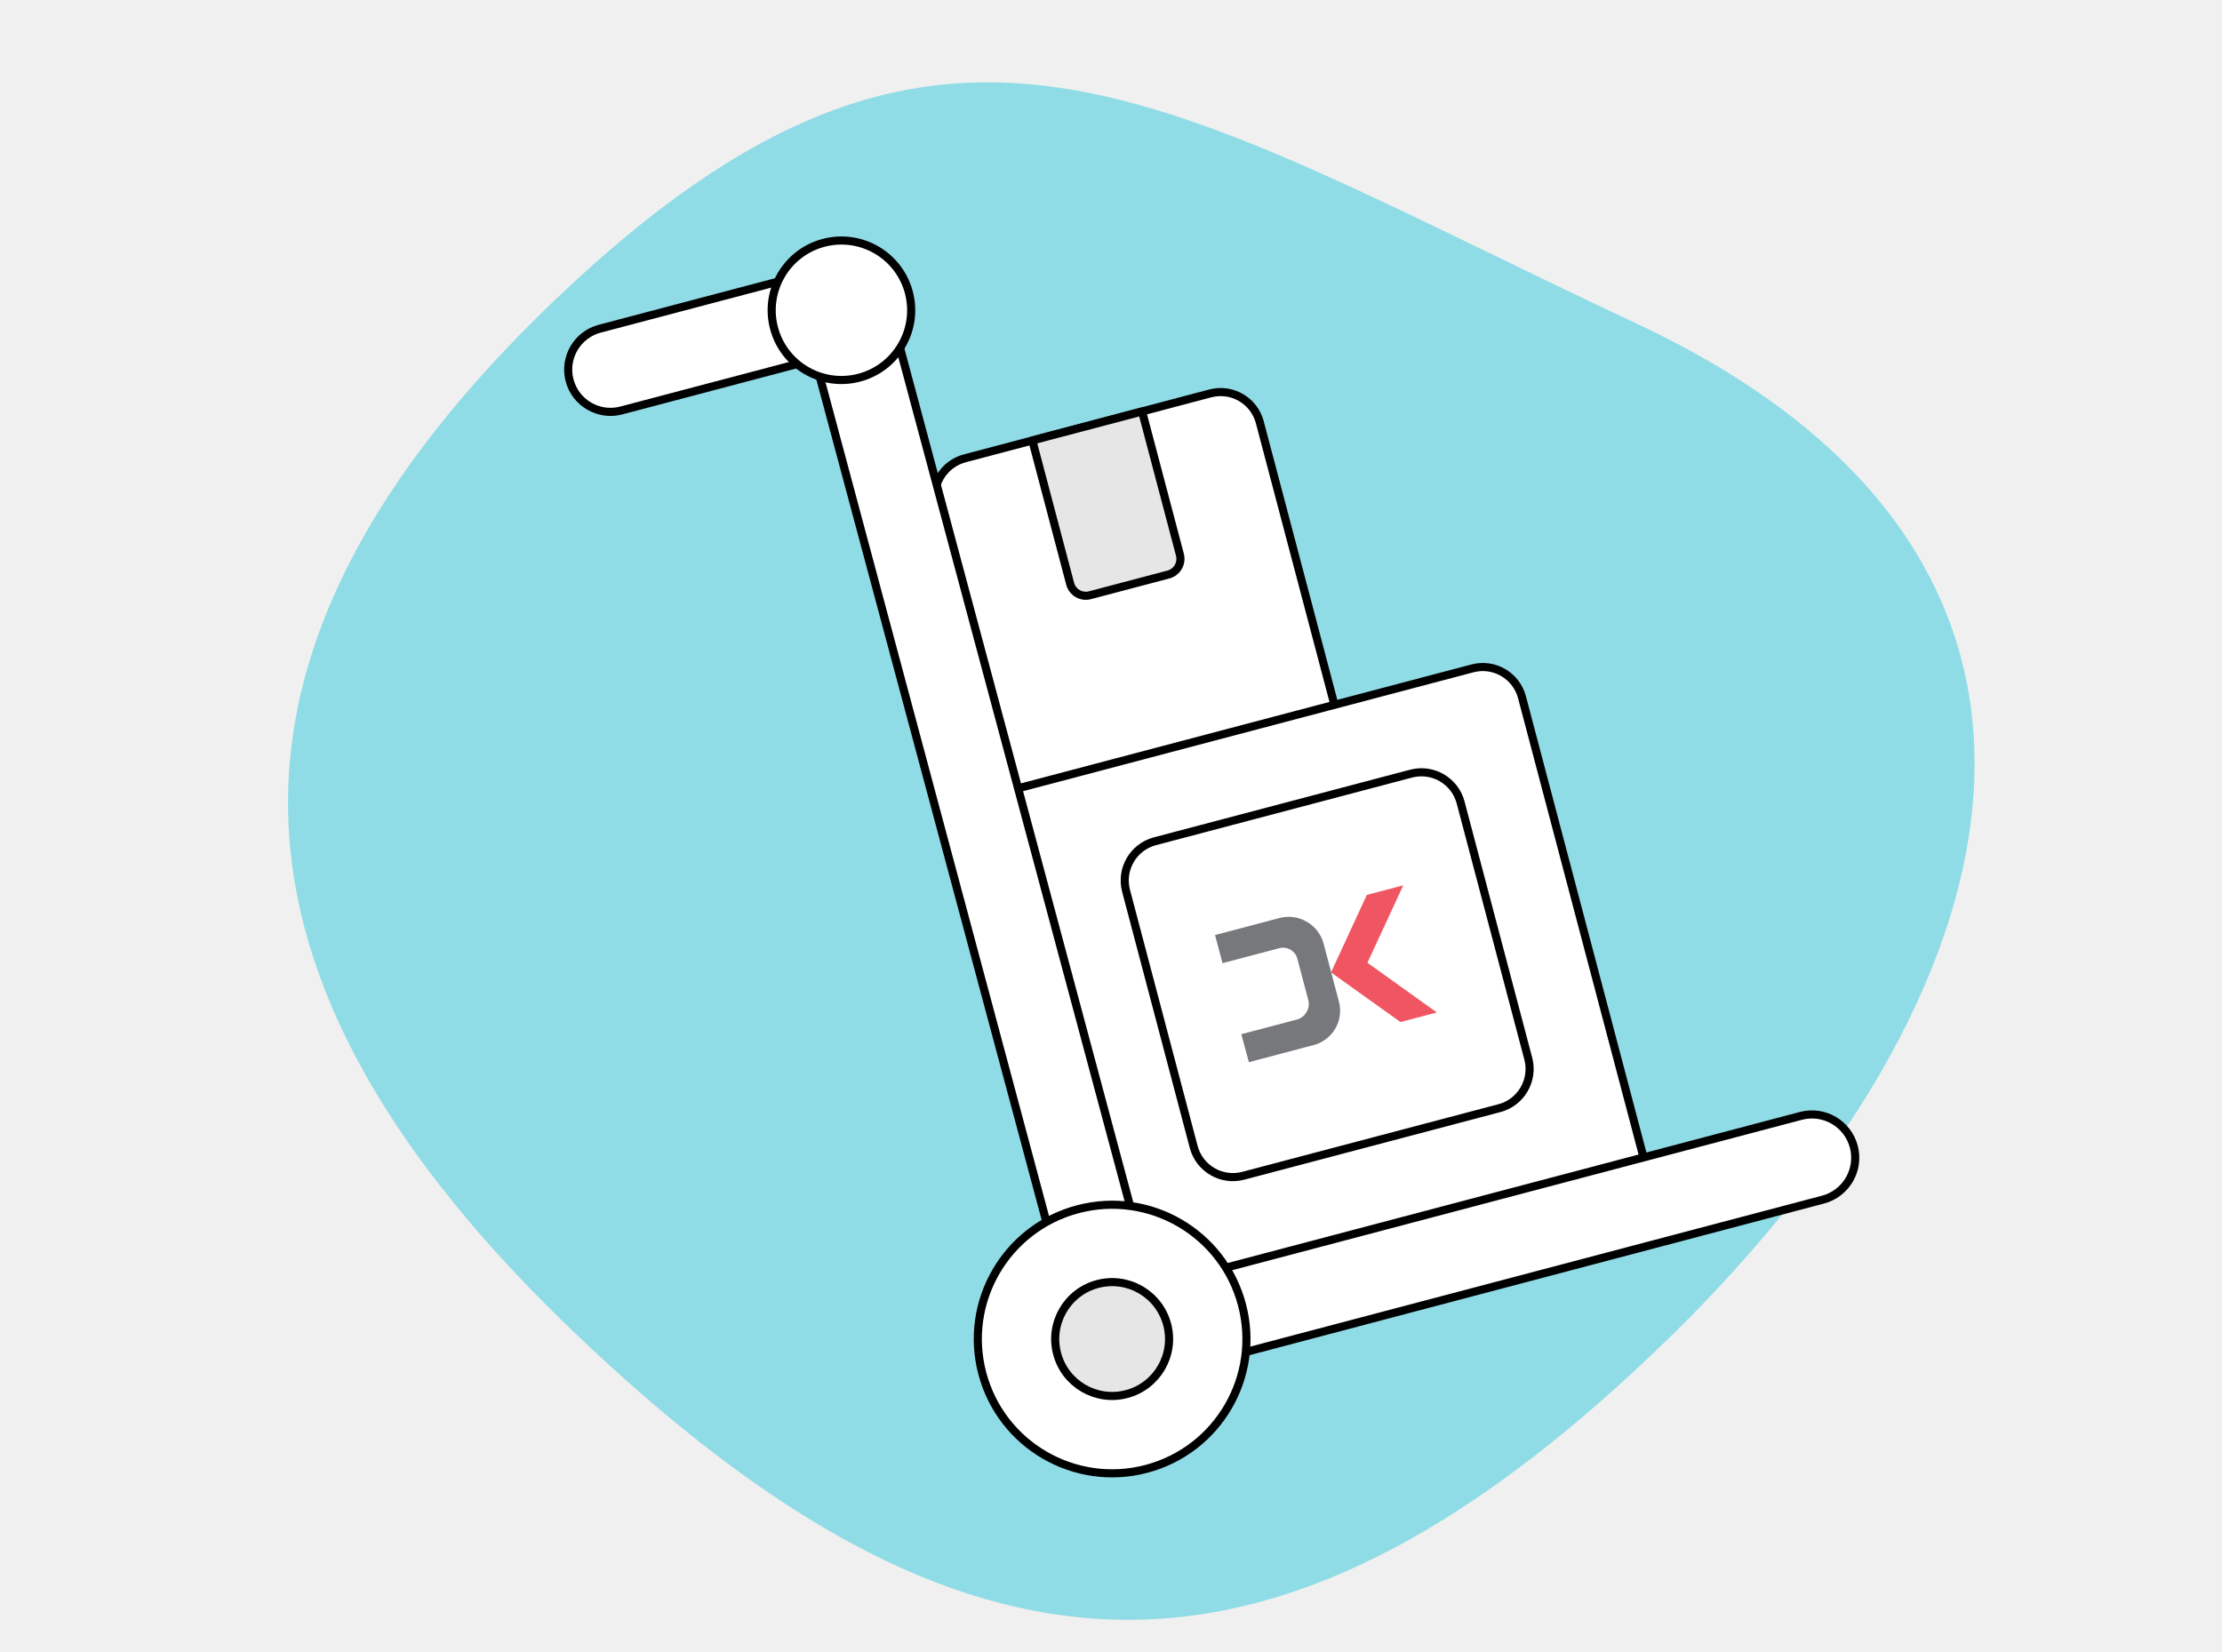
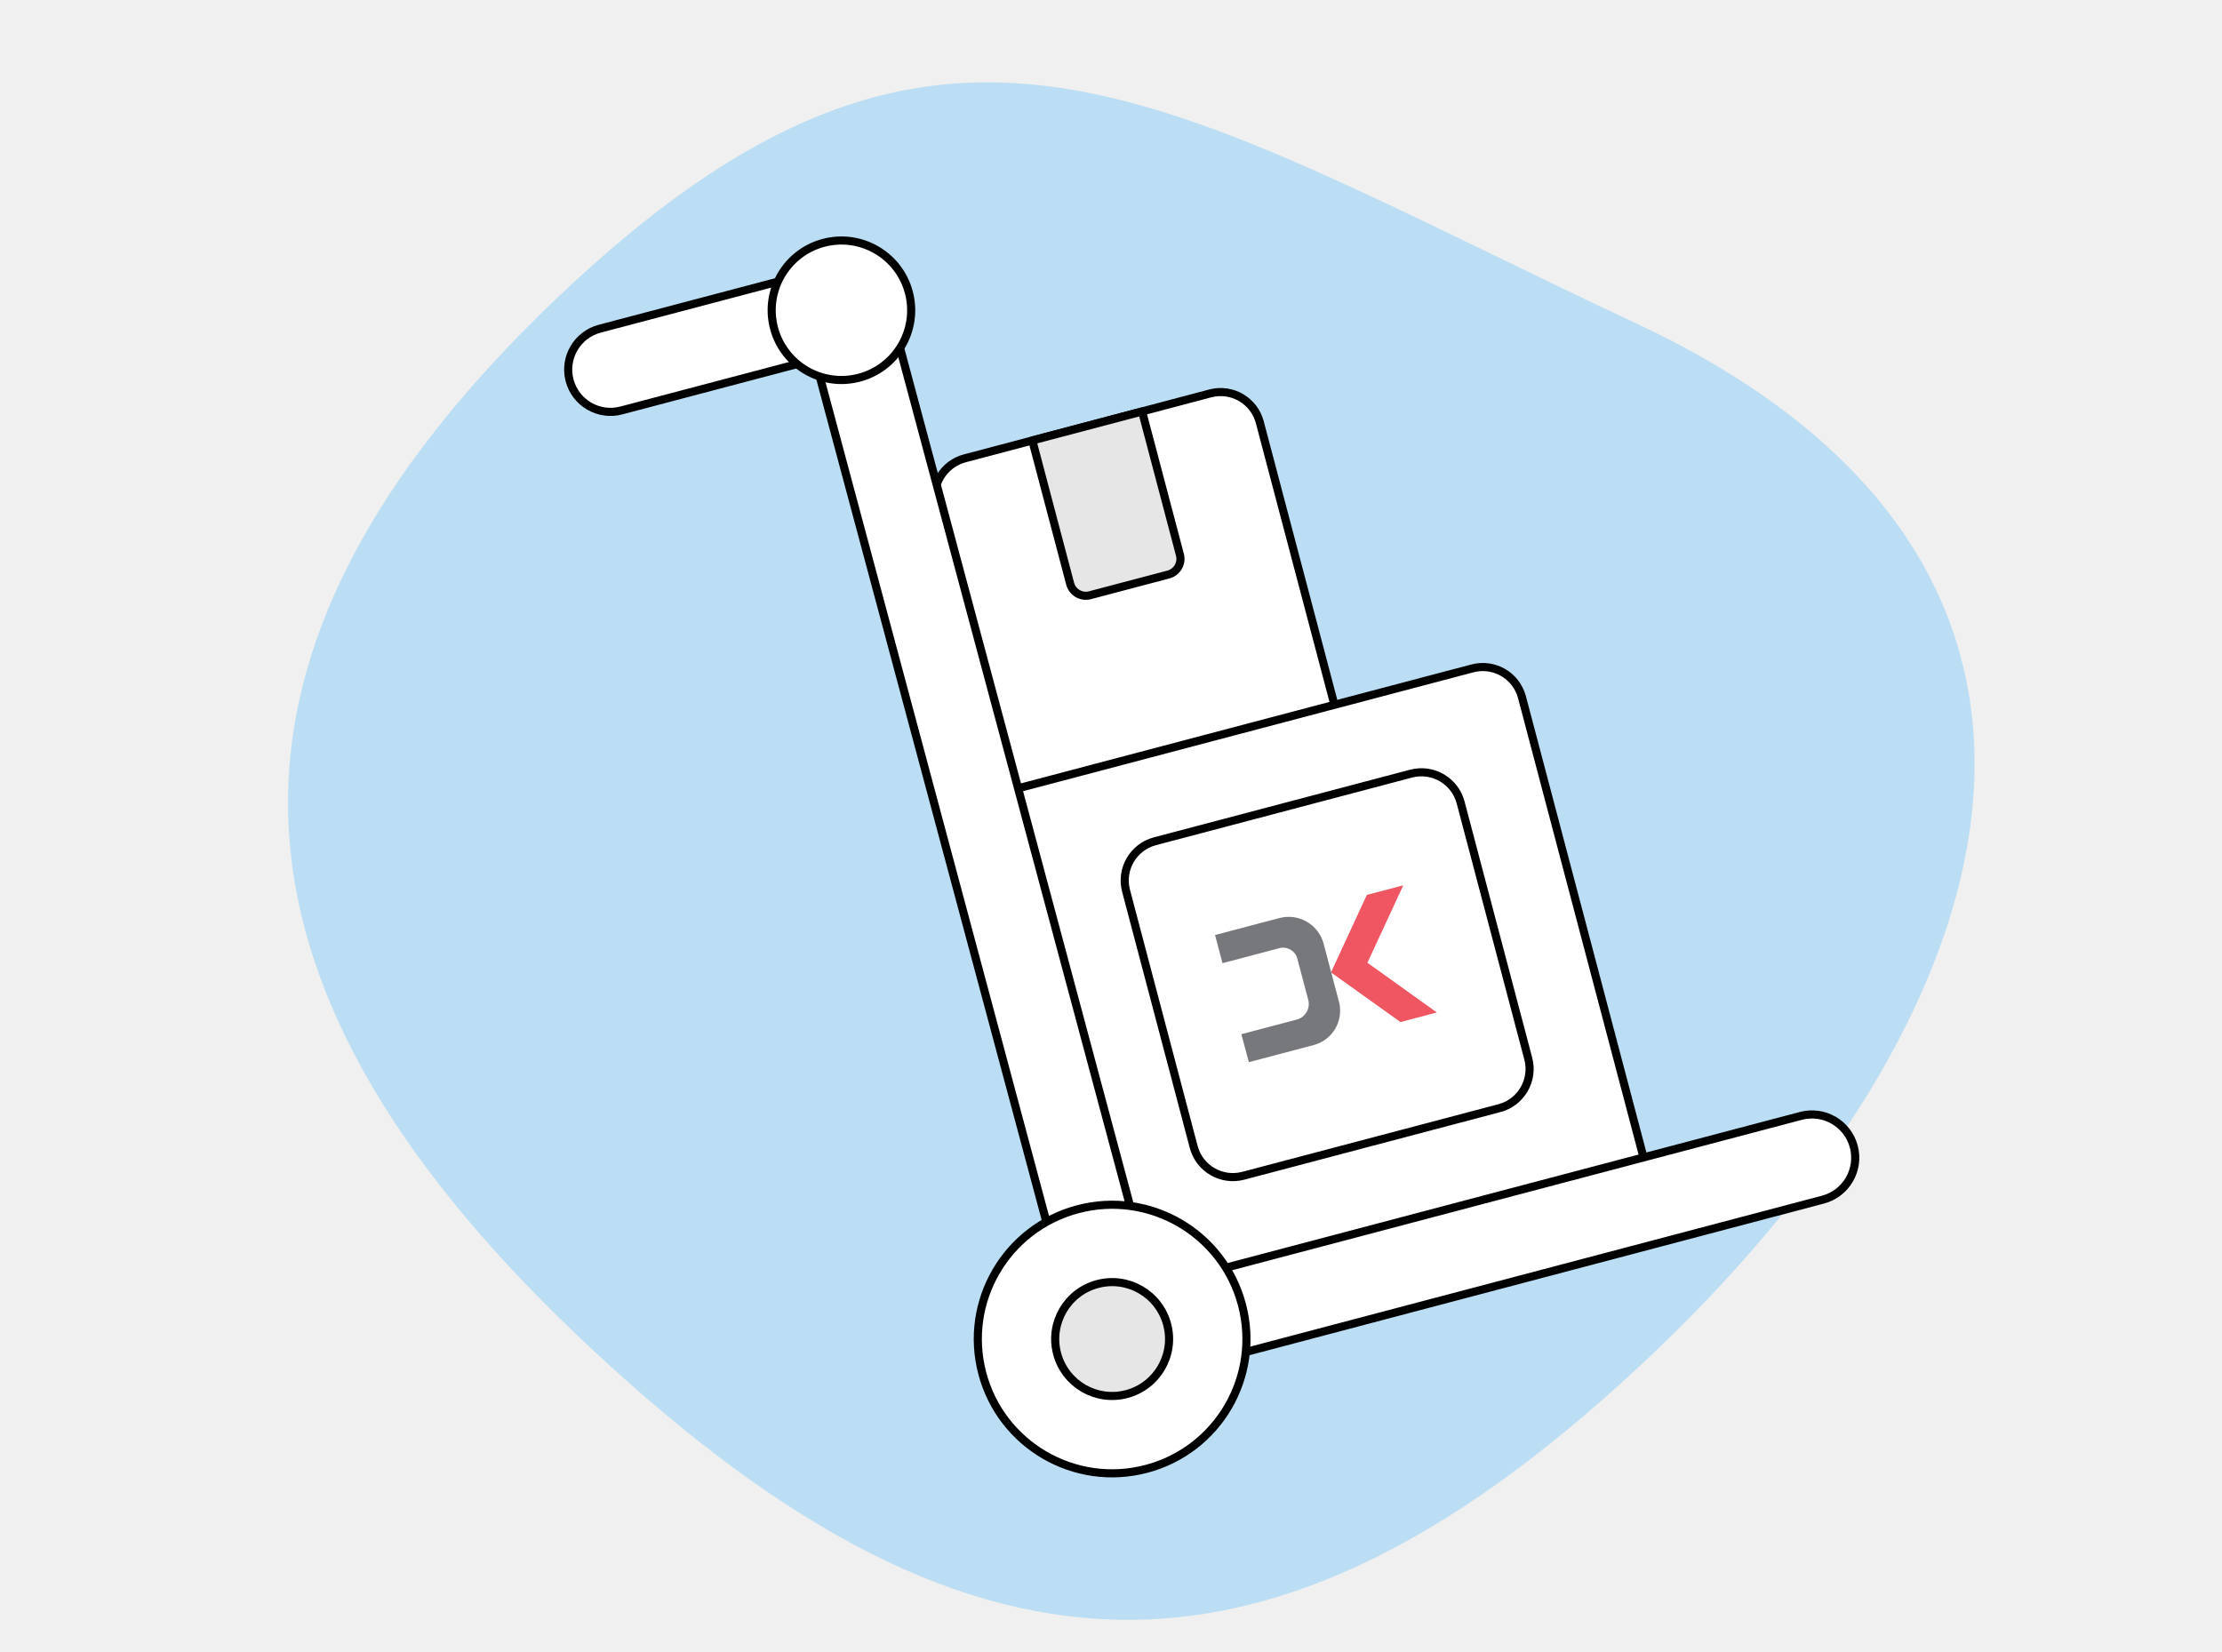
<svg xmlns="http://www.w3.org/2000/svg" id="Layer_1" data-name="Layer 1" viewBox="0 0 274 203.64">
  <defs>
-     <style>.cls-1{opacity:0.4;}.cls-2{fill:#00bfd6;}.cls-3,.cls-5{fill:#fff;}.cls-3,.cls-4,.cls-5,.cls-6{stroke:#000;}.cls-3,.cls-4,.cls-6{stroke-linecap:round;stroke-linejoin:round;}.cls-4{fill:none;}.cls-5{stroke-miterlimit:10;}.cls-6{fill:#e6e6e6;}.cls-7{fill:#ef5662;}.cls-8{fill:#77787b;}</style>
+     <style>.cls-1{opacity:0.4;}.cls-2{fill:#6ec3f9;}.cls-3,.cls-5{fill:#fff;}.cls-3,.cls-4,.cls-5,.cls-6{stroke:#000;}.cls-3,.cls-4,.cls-6{stroke-linecap:round;stroke-linejoin:round;}.cls-4{fill:none;}.cls-5{stroke-miterlimit:10;}.cls-6{fill:#e6e6e6;}.cls-7{fill:#ef5662;}.cls-8{fill:#77787b;}</style>
  </defs>
  <g class="cls-1">
    <path class="cls-2" d="M204.11,166.67c-47.76,45.59-85.4,43.38-133.17-2.21-45.59-43.52-48-84-2.42-127.55C116.29-8.68,142.23,11.95,202,40,263.88,69.1,249.71,123.15,204.11,166.67Z" />
  </g>
  <path class="cls-3" d="M124.66,97.71,115.4,62.63A5,5,0,0,1,119,56.52l30.24-8a5,5,0,0,1,6.11,3.56l9.26,35.07" />
  <path class="cls-3" d="M131.71,88.24h58.92a5,5,0,0,1,5,5v58.92a0,0,0,0,1,0,0H131.71a0,0,0,0,1,0,0V88.24A0,0,0,0,1,131.71,88.24Z" transform="translate(-25.27 45.78) rotate(-14.79)" />
  <rect class="cls-4" x="142.33" y="98.86" width="42.67" height="42.67" rx="5" ry="5" transform="translate(-25.27 45.78) rotate(-14.79)" />
  <rect class="cls-5" x="115.34" y="37.28" width="10.43" height="130.01" rx="5.22" ry="5.22" transform="matrix(0.97, -0.26, 0.26, 0.97, -22.12, 34.17)" />
  <rect class="cls-5" x="176.52" y="105.42" width="10.68" height="96.72" rx="5.34" ry="5.34" transform="translate(284.1 -61.32) rotate(75.21)" />
  <rect class="cls-5" x="83.02" y="23.56" width="10.43" height="37.21" rx="5.22" ry="5.22" transform="translate(106.47 -53.91) rotate(75.21)" />
  <circle class="cls-5" cx="103.76" cy="38.26" r="8.6" transform="translate(-6.33 27.76) rotate(-14.79)" />
  <circle class="cls-3" cx="137.15" cy="165.13" r="16.56" transform="translate(-37.62 40.5) rotate(-14.79)" />
  <circle class="cls-6" cx="137.15" cy="165.13" r="7.02" transform="translate(-37.62 40.5) rotate(-14.79)" />
  <polygon class="cls-7" points="173.04 109.19 168.55 110.37 164.13 119.93 172.69 126.05 177.18 124.87 168.62 118.74 173.04 109.19" />
  <path class="cls-8" d="M157.75,113.23l-7.92,2.09.92,3.47,6.94-1.83a1.82,1.82,0,0,1,2.25,1.14l1.41,5.32a2,2,0,0,1-1.34,2.3l-6.94,1.83L154,131l7.92-2.09a4.38,4.38,0,0,0,3.17-5.44l-1.85-7A4.46,4.46,0,0,0,157.75,113.23Z" />
  <path class="cls-6" d="M129.65,52.19h14a0,0,0,0,1,0,0V70.46a2,2,0,0,1-2,2h-10a2,2,0,0,1-2-2V52.19a0,0,0,0,1,0,0Z" transform="translate(-11.38 36.96) rotate(-14.79)" />
</svg>
